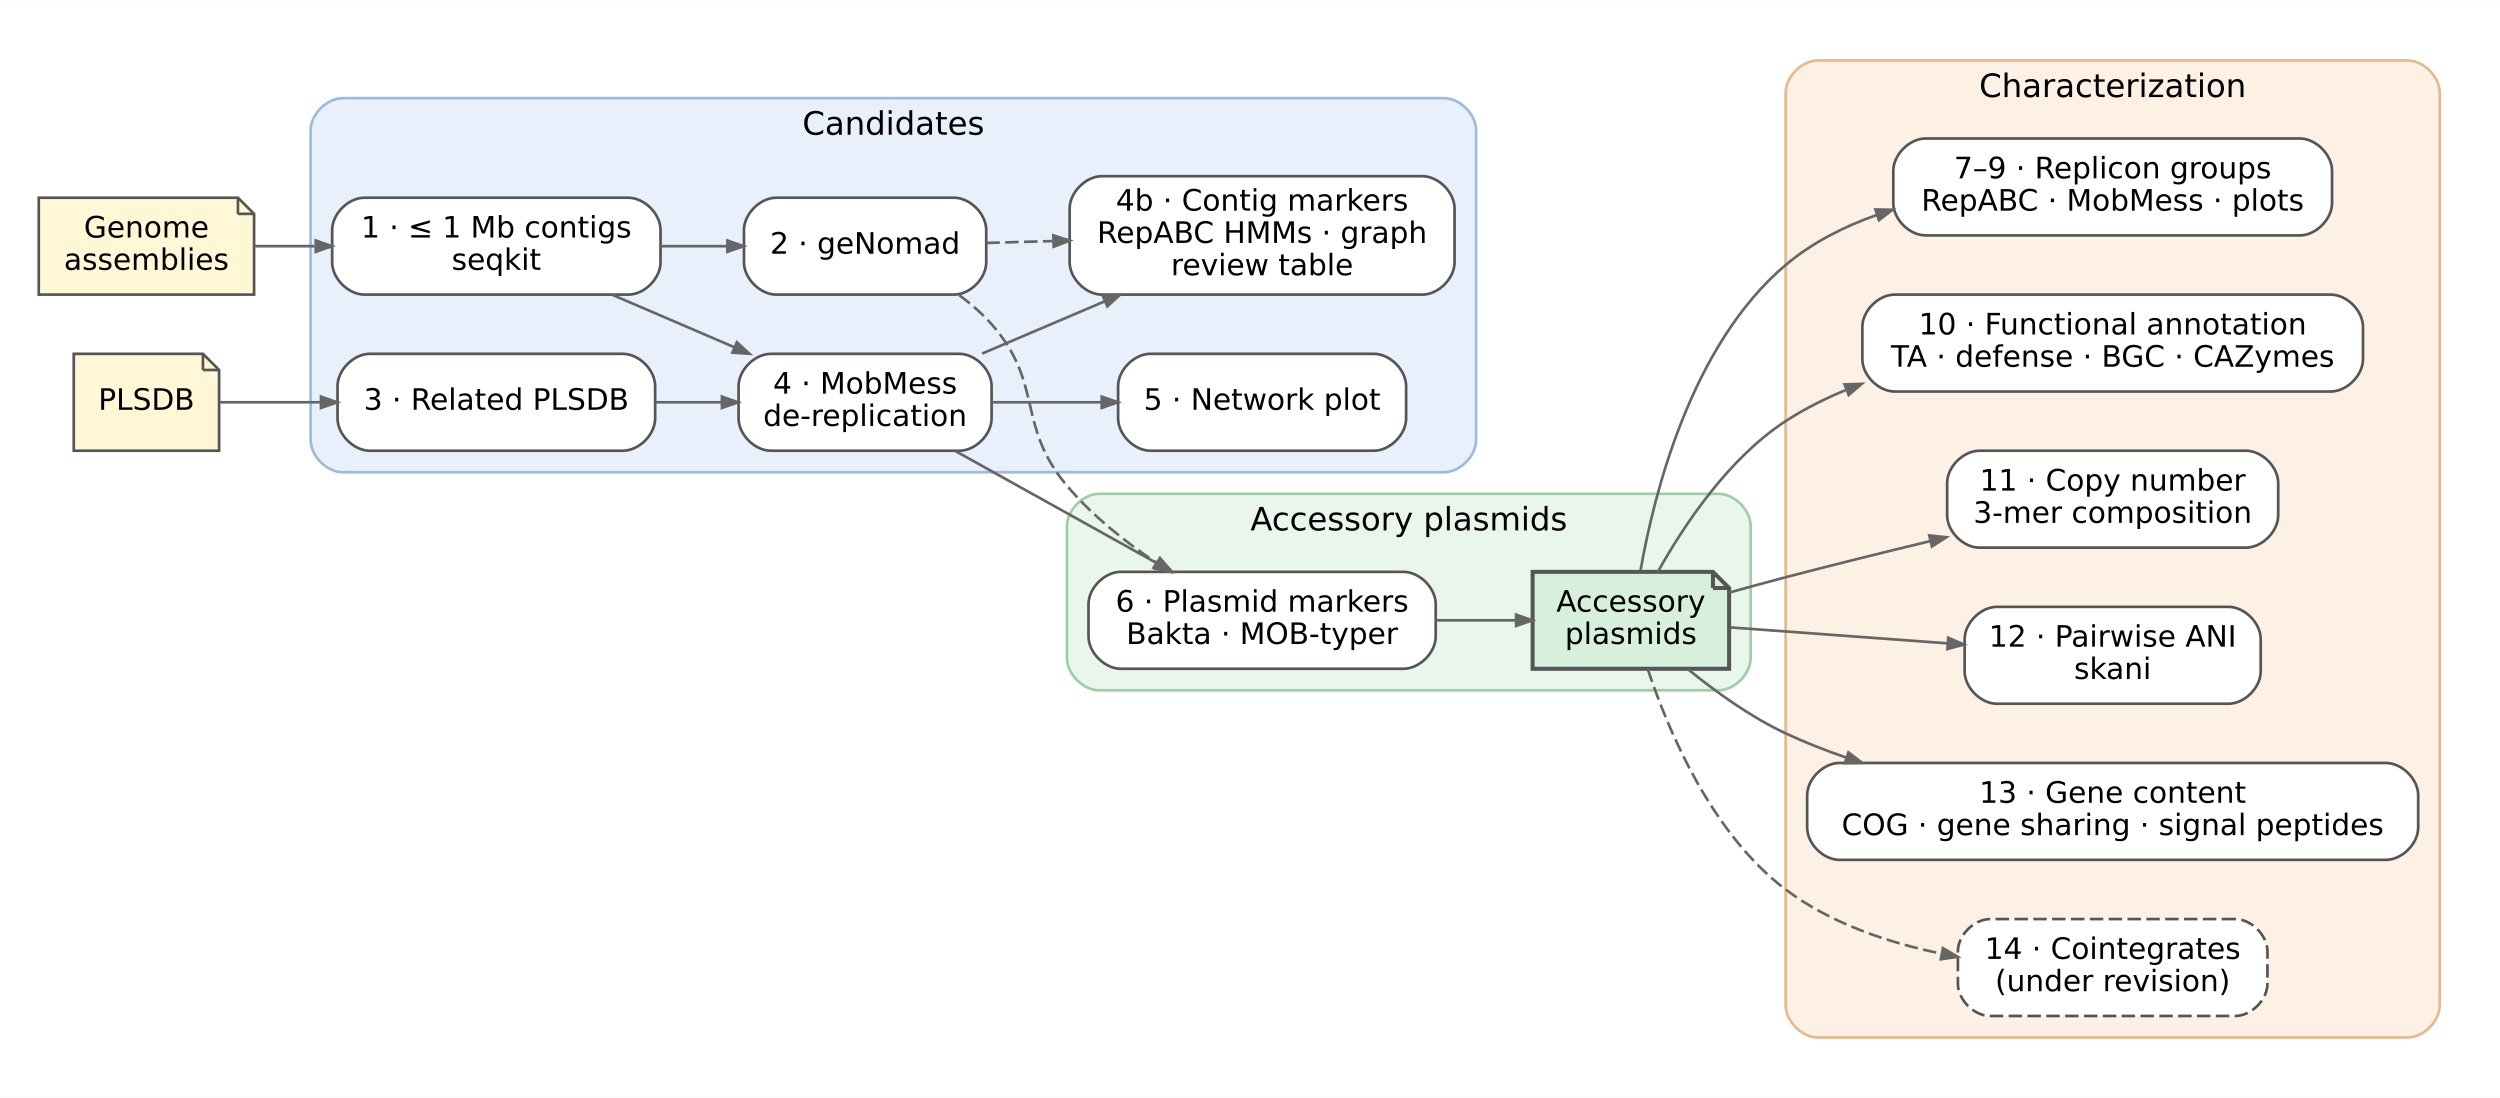
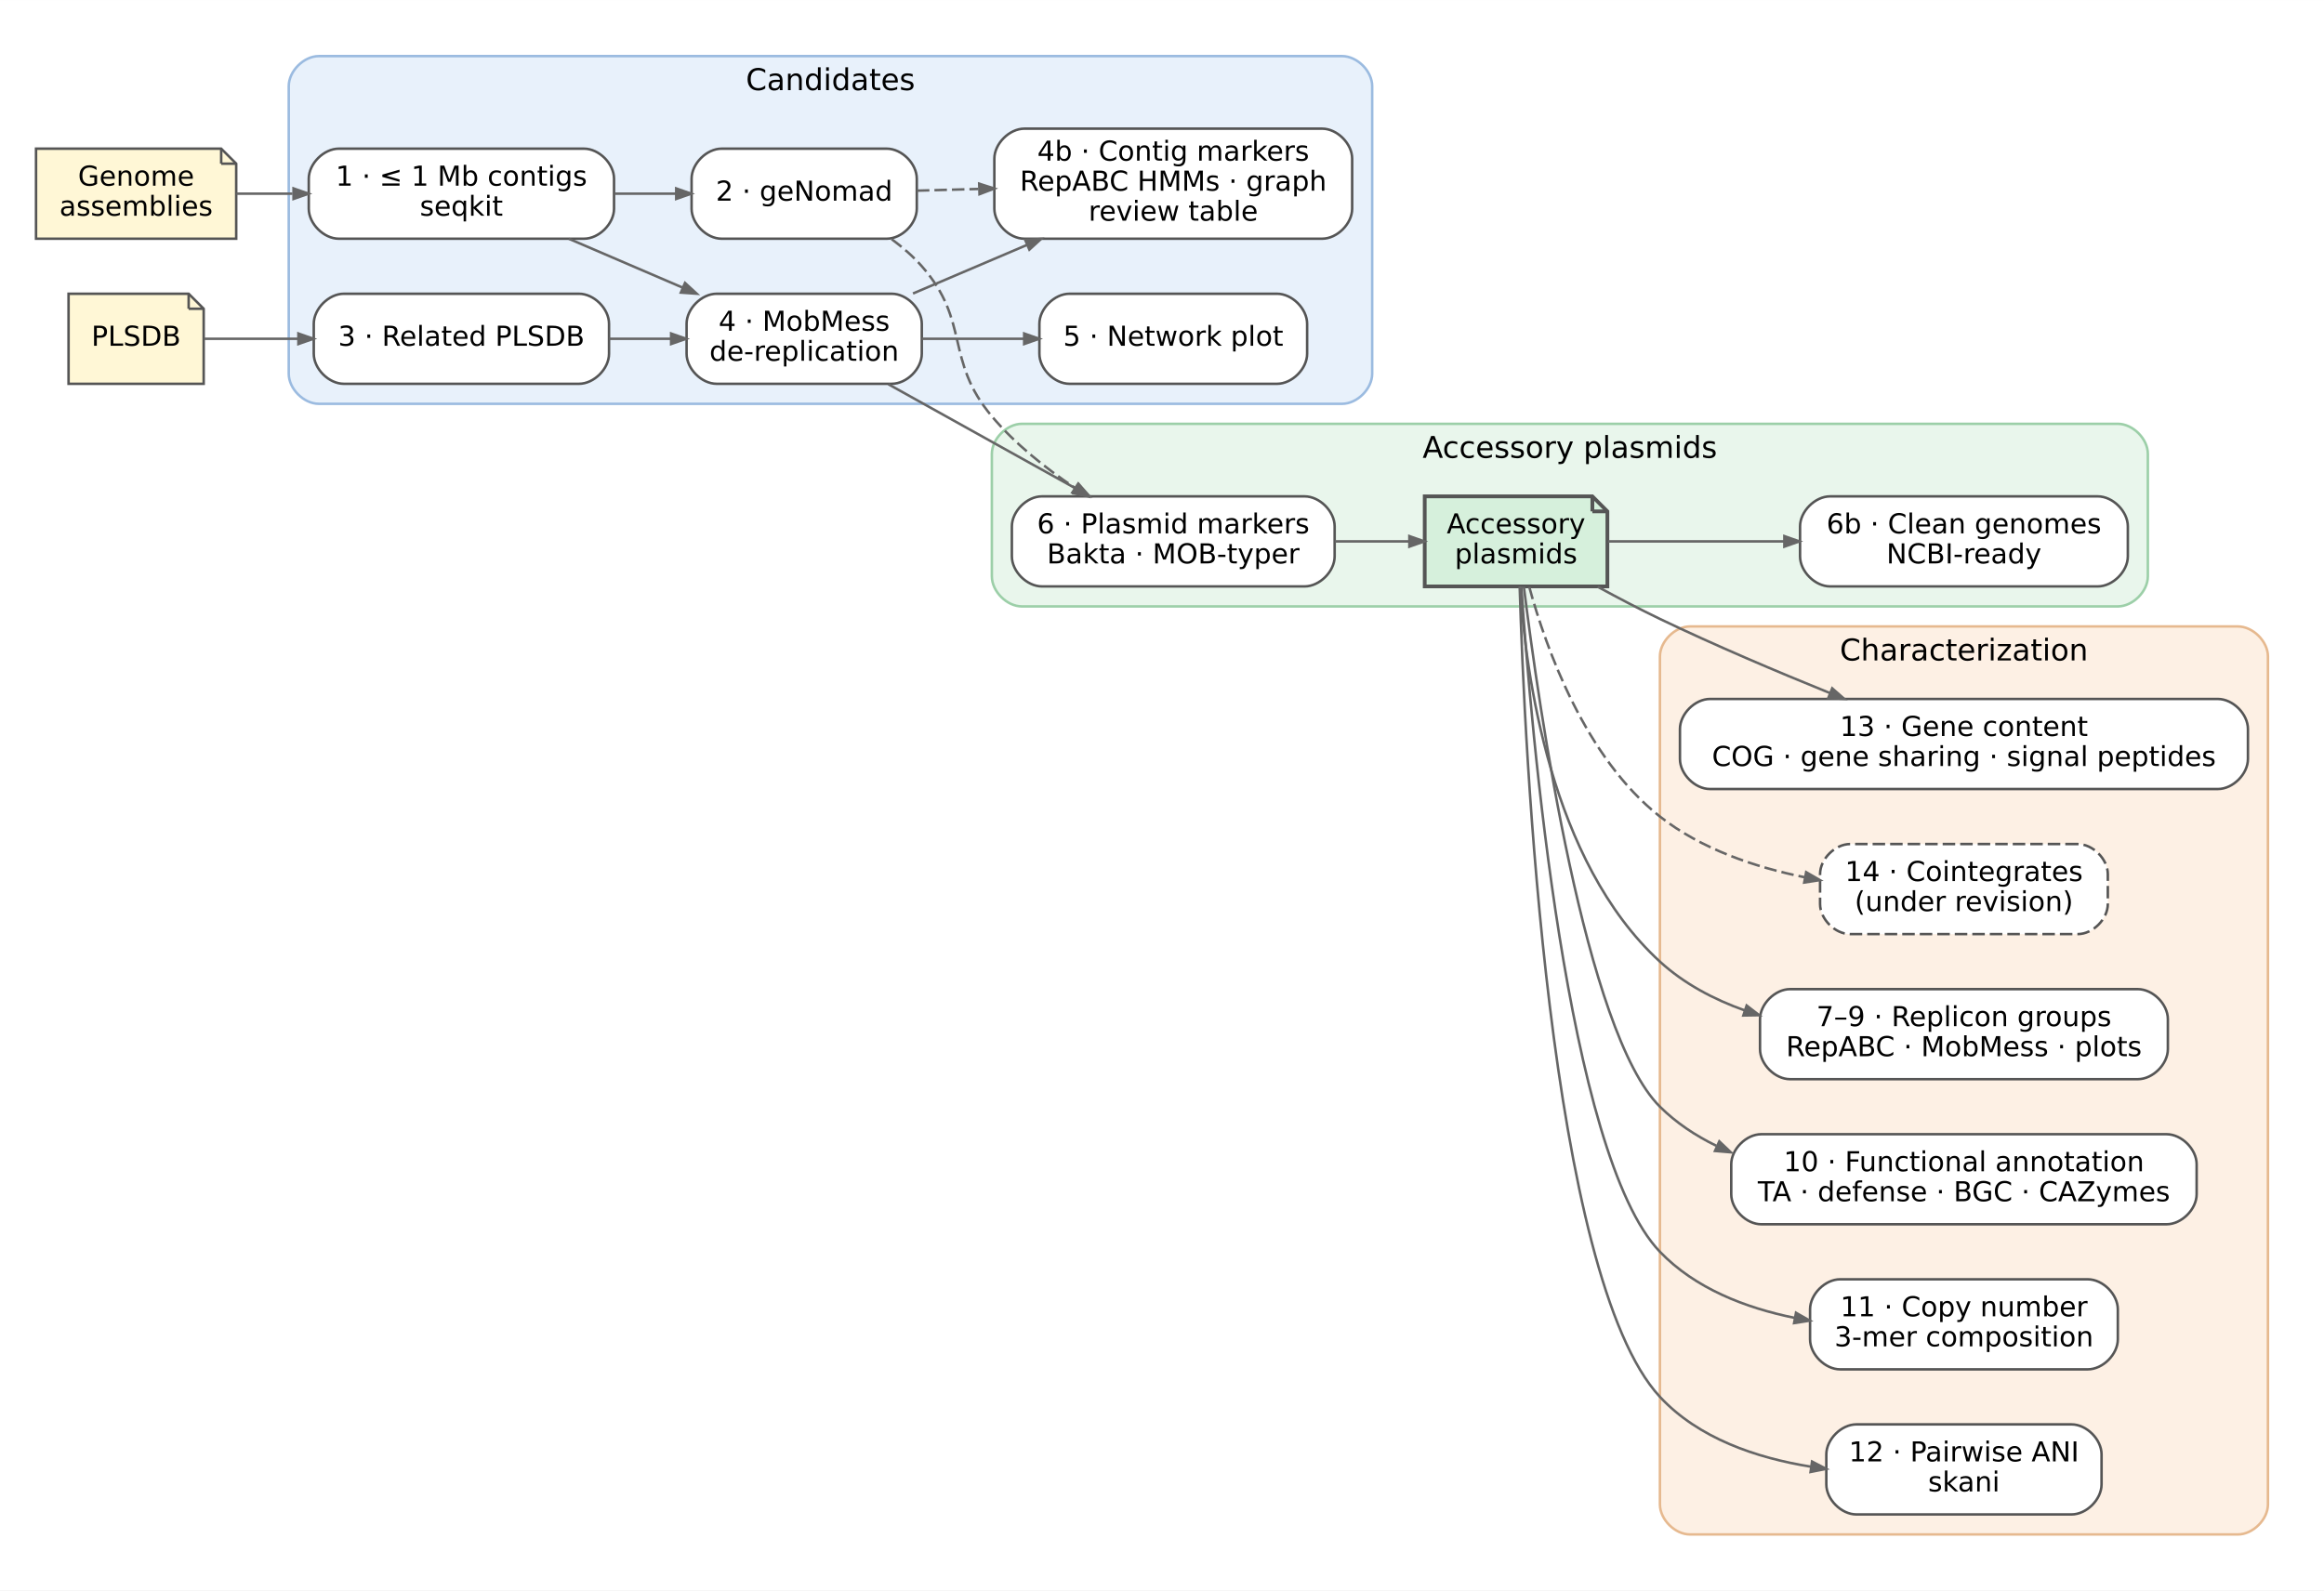
- <svg xmlns="http://www.w3.org/2000/svg" width="929pt" height="408pt" viewBox="0.00 0.00 928.80 407.80">
-   <g id="graph0" class="graph" transform="scale(1 1) rotate(0) translate(14.4 393.4)">
-     <polygon fill="white" stroke="transparent" points="-14.4,14.4 -14.4,-393.4 914.4,-393.4 914.4,14.4 -14.4,14.4" />
+ <svg xmlns="http://www.w3.org/2000/svg" width="929pt" height="636pt" viewBox="0.00 0.00 928.80 635.80">
+   <g id="graph0" class="graph" transform="scale(1 1) rotate(0) translate(14.4 621.4)">
+     <polygon fill="white" stroke="transparent" points="-14.4,14.4 -14.4,-621.4 914.4,-621.4 914.4,14.4 -14.4,14.4" />
    <g id="clust1" class="cluster">
-       <path fill="#e8f1fb" stroke="#9bbbe0" d="M113,-218C113,-218 522,-218 522,-218 528,-218 534,-224 534,-230 534,-230 534,-345 534,-345 534,-351 528,-357 522,-357 522,-357 113,-357 113,-357 107,-357 101,-351 101,-345 101,-345 101,-230 101,-230 101,-224 107,-218 113,-218" />
-       <text text-anchor="middle" x="317.5" y="-343.4" font-family="DejaVu Sans" font-size="12.00">Candidates</text>
+       <path fill="#e8f1fb" stroke="#9bbbe0" d="M113,-460C113,-460 522,-460 522,-460 528,-460 534,-466 534,-472 534,-472 534,-587 534,-587 534,-593 528,-599 522,-599 522,-599 113,-599 113,-599 107,-599 101,-593 101,-587 101,-587 101,-472 101,-472 101,-466 107,-460 113,-460" />
+       <text text-anchor="middle" x="317.5" y="-585.4" font-family="DejaVu Sans" font-size="12.00">Candidates</text>
    </g>
    <g id="clust2" class="cluster">
-       <path fill="#e9f6ec" stroke="#9ccfa8" d="M394,-137C394,-137 624,-137 624,-137 630,-137 636,-143 636,-149 636,-149 636,-198 636,-198 636,-204 630,-210 624,-210 624,-210 394,-210 394,-210 388,-210 382,-204 382,-198 382,-198 382,-149 382,-149 382,-143 388,-137 394,-137" />
-       <text text-anchor="middle" x="509" y="-196.4" font-family="DejaVu Sans" font-size="12.00">Accessory plasmids</text>
+       <path fill="#e9f6ec" stroke="#9ccfa8" d="M394,-379C394,-379 832,-379 832,-379 838,-379 844,-385 844,-391 844,-391 844,-440 844,-440 844,-446 838,-452 832,-452 832,-452 394,-452 394,-452 388,-452 382,-446 382,-440 382,-440 382,-391 382,-391 382,-385 388,-379 394,-379" />
+       <text text-anchor="middle" x="613" y="-438.4" font-family="DejaVu Sans" font-size="12.00">Accessory plasmids</text>
    </g>
    <g id="clust3" class="cluster">
      <path fill="#fdf0e4" stroke="#e6b98f" d="M661,-8C661,-8 880,-8 880,-8 886,-8 892,-14 892,-20 892,-20 892,-359 892,-359 892,-365 886,-371 880,-371 880,-371 661,-371 661,-371 655,-371 649,-365 649,-359 649,-359 649,-20 649,-20 649,-14 655,-8 661,-8" />
      <text text-anchor="middle" x="770.5" y="-357.4" font-family="DejaVu Sans" font-size="12.00">Characterization</text>
    </g>
    <g id="node1" class="node">
-       <polygon fill="#fff7d6" stroke="#555555" points="74,-320 0,-320 0,-284 80,-284 80,-314 74,-320" />
-       <polyline fill="none" stroke="#555555" points="74,-320 74,-314 " />
-       <polyline fill="none" stroke="#555555" points="80,-314 74,-314 " />
-       <text text-anchor="middle" x="40" y="-305.2" font-family="DejaVu Sans" font-size="11.00">Genome</text>
-       <text text-anchor="middle" x="40" y="-293.2" font-family="DejaVu Sans" font-size="11.00">assemblies</text>
+       <polygon fill="#fff7d6" stroke="#555555" points="74,-562 0,-562 0,-526 80,-526 80,-556 74,-562" />
+       <polyline fill="none" stroke="#555555" points="74,-562 74,-556 " />
+       <polyline fill="none" stroke="#555555" points="80,-556 74,-556 " />
+       <text text-anchor="middle" x="40" y="-547.2" font-family="DejaVu Sans" font-size="11.00">Genome</text>
+       <text text-anchor="middle" x="40" y="-535.2" font-family="DejaVu Sans" font-size="11.00">assemblies</text>
    </g>
    <g id="node3" class="node">
-       <path fill="white" stroke="#555555" d="M219,-320C219,-320 121,-320 121,-320 115,-320 109,-314 109,-308 109,-308 109,-296 109,-296 109,-290 115,-284 121,-284 121,-284 219,-284 219,-284 225,-284 231,-290 231,-296 231,-296 231,-308 231,-308 231,-314 225,-320 219,-320" />
-       <text text-anchor="middle" x="170" y="-305.2" font-family="DejaVu Sans" font-size="11.00">1 · ≤ 1 Mb contigs</text>
-       <text text-anchor="middle" x="170" y="-293.2" font-family="DejaVu Sans" font-size="11.00">seqkit</text>
+       <path fill="white" stroke="#555555" d="M219,-562C219,-562 121,-562 121,-562 115,-562 109,-556 109,-550 109,-550 109,-538 109,-538 109,-532 115,-526 121,-526 121,-526 219,-526 219,-526 225,-526 231,-532 231,-538 231,-538 231,-550 231,-550 231,-556 225,-562 219,-562" />
+       <text text-anchor="middle" x="170" y="-547.2" font-family="DejaVu Sans" font-size="11.00">1 · ≤ 1 Mb contigs</text>
+       <text text-anchor="middle" x="170" y="-535.2" font-family="DejaVu Sans" font-size="11.00">seqkit</text>
    </g>
    <g id="edge1" class="edge">
-       <path fill="none" stroke="#666666" d="M80.1,-302C87.22,-302 94.83,-302 102.49,-302" />
-       <polygon fill="#666666" stroke="#666666" points="102.92,-304.1 108.92,-302 102.92,-299.9 102.92,-304.1" />
+       <path fill="none" stroke="#666666" d="M80.1,-544C87.22,-544 94.83,-544 102.49,-544" />
+       <polygon fill="#666666" stroke="#666666" points="102.92,-546.1 108.92,-544 102.92,-541.9 102.92,-546.1" />
    </g>
    <g id="node2" class="node">
-       <polygon fill="#fff7d6" stroke="#555555" points="61,-262 13,-262 13,-226 67,-226 67,-256 61,-262" />
-       <polyline fill="none" stroke="#555555" points="61,-262 61,-256 " />
-       <polyline fill="none" stroke="#555555" points="67,-256 61,-256 " />
-       <text text-anchor="middle" x="40" y="-241.2" font-family="DejaVu Sans" font-size="11.00">PLSDB</text>
+       <polygon fill="#fff7d6" stroke="#555555" points="61,-504 13,-504 13,-468 67,-468 67,-498 61,-504" />
+       <polyline fill="none" stroke="#555555" points="61,-504 61,-498 " />
+       <polyline fill="none" stroke="#555555" points="67,-498 61,-498 " />
+       <text text-anchor="middle" x="40" y="-483.2" font-family="DejaVu Sans" font-size="11.00">PLSDB</text>
    </g>
    <g id="node5" class="node">
-       <path fill="white" stroke="#555555" d="M217,-262C217,-262 123,-262 123,-262 117,-262 111,-256 111,-250 111,-250 111,-238 111,-238 111,-232 117,-226 123,-226 123,-226 217,-226 217,-226 223,-226 229,-232 229,-238 229,-238 229,-250 229,-250 229,-256 223,-262 217,-262" />
-       <text text-anchor="middle" x="170" y="-241.2" font-family="DejaVu Sans" font-size="11.00">3 · Related PLSDB</text>
+       <path fill="white" stroke="#555555" d="M217,-504C217,-504 123,-504 123,-504 117,-504 111,-498 111,-492 111,-492 111,-480 111,-480 111,-474 117,-468 123,-468 123,-468 217,-468 217,-468 223,-468 229,-474 229,-480 229,-480 229,-492 229,-492 229,-498 223,-504 217,-504" />
+       <text text-anchor="middle" x="170" y="-483.2" font-family="DejaVu Sans" font-size="11.00">3 · Related PLSDB</text>
    </g>
    <g id="edge2" class="edge">
-       <path fill="none" stroke="#666666" d="M67.21,-244C78.18,-244 91.47,-244 104.76,-244" />
-       <polygon fill="#666666" stroke="#666666" points="104.86,-246.1 110.86,-244 104.86,-241.9 104.86,-246.1" />
+       <path fill="none" stroke="#666666" d="M67.21,-486C78.18,-486 91.47,-486 104.76,-486" />
+       <polygon fill="#666666" stroke="#666666" points="104.86,-488.1 110.86,-486 104.86,-483.9 104.86,-488.1" />
    </g>
    <g id="node4" class="node">
-       <path fill="white" stroke="#555555" d="M340,-320C340,-320 274,-320 274,-320 268,-320 262,-314 262,-308 262,-308 262,-296 262,-296 262,-290 268,-284 274,-284 274,-284 340,-284 340,-284 346,-284 352,-290 352,-296 352,-296 352,-308 352,-308 352,-314 346,-320 340,-320" />
-       <text text-anchor="middle" x="307" y="-299.2" font-family="DejaVu Sans" font-size="11.00">2 · geNomad</text>
+       <path fill="white" stroke="#555555" d="M340,-562C340,-562 274,-562 274,-562 268,-562 262,-556 262,-550 262,-550 262,-538 262,-538 262,-532 268,-526 274,-526 274,-526 340,-526 340,-526 346,-526 352,-532 352,-538 352,-538 352,-550 352,-550 352,-556 346,-562 340,-562" />
+       <text text-anchor="middle" x="307" y="-541.2" font-family="DejaVu Sans" font-size="11.00">2 · geNomad</text>
    </g>
    <g id="edge3" class="edge">
-       <path fill="none" stroke="#666666" d="M231.39,-302C239.56,-302 247.87,-302 255.83,-302" />
-       <polygon fill="#666666" stroke="#666666" points="255.85,-304.1 261.85,-302 255.85,-299.9 255.85,-304.1" />
+       <path fill="none" stroke="#666666" d="M231.39,-544C239.56,-544 247.87,-544 255.83,-544" />
+       <polygon fill="#666666" stroke="#666666" points="255.85,-546.1 261.85,-544 255.85,-541.9 255.85,-546.1" />
    </g>
    <g id="node6" class="node">
-       <path fill="white" stroke="#555555" d="M342,-262C342,-262 272,-262 272,-262 266,-262 260,-256 260,-250 260,-250 260,-238 260,-238 260,-232 266,-226 272,-226 272,-226 342,-226 342,-226 348,-226 354,-232 354,-238 354,-238 354,-250 354,-250 354,-256 348,-262 342,-262" />
-       <text text-anchor="middle" x="307" y="-247.2" font-family="DejaVu Sans" font-size="11.00">4 · MobMess</text>
-       <text text-anchor="middle" x="307" y="-235.2" font-family="DejaVu Sans" font-size="11.00">de-replication</text>
+       <path fill="white" stroke="#555555" d="M342,-504C342,-504 272,-504 272,-504 266,-504 260,-498 260,-492 260,-492 260,-480 260,-480 260,-474 266,-468 272,-468 272,-468 342,-468 342,-468 348,-468 354,-474 354,-480 354,-480 354,-492 354,-492 354,-498 348,-504 342,-504" />
+       <text text-anchor="middle" x="307" y="-489.2" font-family="DejaVu Sans" font-size="11.00">4 · MobMess</text>
+       <text text-anchor="middle" x="307" y="-477.2" font-family="DejaVu Sans" font-size="11.00">de-replication</text>
    </g>
    <g id="edge4" class="edge">
-       <path fill="none" stroke="#666666" d="M212.97,-283.97C227.32,-277.8 243.48,-270.86 258.25,-264.52" />
-       <polygon fill="#666666" stroke="#666666" points="259.37,-266.32 264.05,-262.02 257.71,-262.46 259.37,-266.32" />
+       <path fill="none" stroke="#666666" d="M212.97,-525.97C227.32,-519.8 243.48,-512.86 258.25,-506.52" />
+       <polygon fill="#666666" stroke="#666666" points="259.37,-508.32 264.05,-504.02 257.71,-504.46 259.37,-508.32" />
    </g>
    <g id="node7" class="node">
-       <path fill="white" stroke="#555555" d="M514,-328C514,-328 395,-328 395,-328 389,-328 383,-322 383,-316 383,-316 383,-296 383,-296 383,-290 389,-284 395,-284 395,-284 514,-284 514,-284 520,-284 526,-290 526,-296 526,-296 526,-316 526,-316 526,-322 520,-328 514,-328" />
-       <text text-anchor="middle" x="454.5" y="-315.2" font-family="DejaVu Sans" font-size="11.00">4b · Contig markers</text>
-       <text text-anchor="middle" x="454.5" y="-303.2" font-family="DejaVu Sans" font-size="11.00">RepABC HMMs · graph</text>
-       <text text-anchor="middle" x="454.5" y="-291.2" font-family="DejaVu Sans" font-size="11.00">review table</text>
+       <path fill="white" stroke="#555555" d="M514,-570C514,-570 395,-570 395,-570 389,-570 383,-564 383,-558 383,-558 383,-538 383,-538 383,-532 389,-526 395,-526 395,-526 514,-526 514,-526 520,-526 526,-532 526,-538 526,-538 526,-558 526,-558 526,-564 520,-570 514,-570" />
+       <text text-anchor="middle" x="454.5" y="-557.2" font-family="DejaVu Sans" font-size="11.00">4b · Contig markers</text>
+       <text text-anchor="middle" x="454.5" y="-545.2" font-family="DejaVu Sans" font-size="11.00">RepABC HMMs · graph</text>
+       <text text-anchor="middle" x="454.5" y="-533.2" font-family="DejaVu Sans" font-size="11.00">review table</text>
    </g>
    <g id="edge8" class="edge">
-       <path fill="none" stroke="#666666" stroke-dasharray="5,2" d="M352.05,-303.21C359.85,-303.43 368.17,-303.65 376.57,-303.89" />
-       <polygon fill="#666666" stroke="#666666" points="376.94,-306 383,-304.06 377.06,-301.8 376.94,-306" />
+       <path fill="none" stroke="#666666" stroke-dasharray="5,2" d="M352.05,-545.21C359.85,-545.43 368.17,-545.65 376.57,-545.89" />
+       <polygon fill="#666666" stroke="#666666" points="376.94,-548 383,-546.06 377.06,-543.8 376.94,-548" />
    </g>
    <g id="node9" class="node">
-       <path fill="white" stroke="#555555" d="M507,-181C507,-181 402,-181 402,-181 396,-181 390,-175 390,-169 390,-169 390,-157 390,-157 390,-151 396,-145 402,-145 402,-145 507,-145 507,-145 513,-145 519,-151 519,-157 519,-157 519,-169 519,-169 519,-175 513,-181 507,-181" />
-       <text text-anchor="middle" x="454.5" y="-166.2" font-family="DejaVu Sans" font-size="11.00">6 · Plasmid markers</text>
-       <text text-anchor="middle" x="454.5" y="-154.2" font-family="DejaVu Sans" font-size="11.00">Bakta · MOB-typer</text>
+       <path fill="white" stroke="#555555" d="M507,-423C507,-423 402,-423 402,-423 396,-423 390,-417 390,-411 390,-411 390,-399 390,-399 390,-393 396,-387 402,-387 402,-387 507,-387 507,-387 513,-387 519,-393 519,-399 519,-399 519,-411 519,-411 519,-417 513,-423 507,-423" />
+       <text text-anchor="middle" x="454.5" y="-408.2" font-family="DejaVu Sans" font-size="11.00">6 · Plasmid markers</text>
+       <text text-anchor="middle" x="454.5" y="-396.2" font-family="DejaVu Sans" font-size="11.00">Bakta · MOB-typer</text>
    </g>
    <g id="edge10" class="edge">
-       <path fill="none" stroke="#666666" stroke-dasharray="5,2" d="M341.96,-283.82C346.34,-280.58 350.5,-276.97 354,-273 373.46,-250.92 363.07,-235.53 382,-213 391.21,-202.04 403.36,-192.35 415.04,-184.5" />
-       <polygon fill="#666666" stroke="#666666" points="416.48,-186.06 420.35,-181.02 414.18,-182.55 416.48,-186.06" />
+       <path fill="none" stroke="#666666" stroke-dasharray="5,2" d="M341.96,-525.82C346.34,-522.58 350.5,-518.97 354,-515 373.46,-492.92 363.07,-477.53 382,-455 391.21,-444.04 403.36,-434.35 415.04,-426.5" />
+       <polygon fill="#666666" stroke="#666666" points="416.48,-428.06 420.35,-423.02 414.18,-424.55 416.48,-428.06" />
    </g>
    <g id="edge5" class="edge">
-       <path fill="none" stroke="#666666" d="M229.04,-244C237.24,-244 245.63,-244 253.71,-244" />
-       <polygon fill="#666666" stroke="#666666" points="253.82,-246.1 259.82,-244 253.82,-241.9 253.82,-246.1" />
+       <path fill="none" stroke="#666666" d="M229.04,-486C237.24,-486 245.63,-486 253.71,-486" />
+       <polygon fill="#666666" stroke="#666666" points="253.82,-488.1 259.82,-486 253.82,-483.9 253.82,-488.1" />
    </g>
    <g id="edge7" class="edge">
-       <path fill="none" stroke="#666666" d="M350.48,-262.1C364.74,-268.18 380.9,-275.07 396.12,-281.55" />
-       <polygon fill="#666666" stroke="#666666" points="395.34,-283.5 401.68,-283.92 396.99,-279.64 395.34,-283.5" />
+       <path fill="none" stroke="#666666" d="M350.48,-504.1C364.74,-510.18 380.9,-517.07 396.12,-523.55" />
+       <polygon fill="#666666" stroke="#666666" points="395.34,-525.5 401.68,-525.92 396.99,-521.64 395.34,-525.5" />
    </g>
    <g id="node8" class="node">
-       <path fill="white" stroke="#555555" d="M496,-262C496,-262 413,-262 413,-262 407,-262 401,-256 401,-250 401,-250 401,-238 401,-238 401,-232 407,-226 413,-226 413,-226 496,-226 496,-226 502,-226 508,-232 508,-238 508,-238 508,-250 508,-250 508,-256 502,-262 496,-262" />
-       <text text-anchor="middle" x="454.5" y="-241.2" font-family="DejaVu Sans" font-size="11.00">5 · Network plot</text>
+       <path fill="white" stroke="#555555" d="M496,-504C496,-504 413,-504 413,-504 407,-504 401,-498 401,-492 401,-492 401,-480 401,-480 401,-474 407,-468 413,-468 413,-468 496,-468 496,-468 502,-468 508,-474 508,-480 508,-480 508,-492 508,-492 508,-498 502,-504 496,-504" />
+       <text text-anchor="middle" x="454.5" y="-483.2" font-family="DejaVu Sans" font-size="11.00">5 · Network plot</text>
    </g>
    <g id="edge6" class="edge">
-       <path fill="none" stroke="#666666" d="M354.04,-244C366.96,-244 381.19,-244 394.75,-244" />
-       <polygon fill="#666666" stroke="#666666" points="394.92,-246.1 400.92,-244 394.92,-241.9 394.92,-246.1" />
+       <path fill="none" stroke="#666666" d="M354.04,-486C366.96,-486 381.19,-486 394.75,-486" />
+       <polygon fill="#666666" stroke="#666666" points="394.92,-488.1 400.92,-486 394.92,-483.9 394.92,-488.1" />
    </g>
    <g id="edge9" class="edge">
-       <path fill="none" stroke="#666666" d="M340.65,-225.82C362.84,-213.47 392.26,-197.09 415.49,-184.16" />
-       <polygon fill="#666666" stroke="#666666" points="416.74,-185.87 420.96,-181.12 414.69,-182.2 416.74,-185.87" />
+       <path fill="none" stroke="#666666" d="M340.65,-467.82C362.84,-455.47 392.26,-439.09 415.49,-426.16" />
+       <polygon fill="#666666" stroke="#666666" points="416.74,-427.87 420.96,-423.12 414.69,-424.2 416.74,-427.87" />
    </g>
    <g id="node10" class="node">
-       <polygon fill="#d6f0dc" stroke="#555555" stroke-width="1.5" points="622,-181 555,-181 555,-145 628,-145 628,-175 622,-181" />
-       <polyline fill="none" stroke="#555555" stroke-width="1.5" points="622,-181 622,-175 " />
-       <polyline fill="none" stroke="#555555" stroke-width="1.5" points="628,-175 622,-175 " />
-       <text text-anchor="middle" x="591.5" y="-166.2" font-family="DejaVu Sans" font-size="11.00">Accessory</text>
-       <text text-anchor="middle" x="591.5" y="-154.2" font-family="DejaVu Sans" font-size="11.00">plasmids</text>
+       <polygon fill="#d6f0dc" stroke="#555555" stroke-width="1.5" points="622,-423 555,-423 555,-387 628,-387 628,-417 622,-423" />
+       <polyline fill="none" stroke="#555555" stroke-width="1.5" points="622,-423 622,-417 " />
+       <polyline fill="none" stroke="#555555" stroke-width="1.5" points="628,-417 622,-417 " />
+       <text text-anchor="middle" x="591.5" y="-408.2" font-family="DejaVu Sans" font-size="11.00">Accessory</text>
+       <text text-anchor="middle" x="591.5" y="-396.2" font-family="DejaVu Sans" font-size="11.00">plasmids</text>
    </g>
    <g id="edge11" class="edge">
-       <path fill="none" stroke="#666666" d="M519.05,-163C529.14,-163 539.36,-163 548.79,-163" />
-       <polygon fill="#666666" stroke="#666666" points="548.86,-165.1 554.86,-163 548.86,-160.9 548.86,-165.1" />
+       <path fill="none" stroke="#666666" d="M519.05,-405C529.14,-405 539.36,-405 548.79,-405" />
+       <polygon fill="#666666" stroke="#666666" points="548.86,-407.1 554.86,-405 548.86,-402.9 548.86,-407.1" />
    </g>
    <g id="node11" class="node">
-       <path fill="white" stroke="#555555" d="M840,-342C840,-342 701,-342 701,-342 695,-342 689,-336 689,-330 689,-330 689,-318 689,-318 689,-312 695,-306 701,-306 701,-306 840,-306 840,-306 846,-306 852,-312 852,-318 852,-318 852,-330 852,-330 852,-336 846,-342 840,-342" />
-       <text text-anchor="middle" x="770.5" y="-327.2" font-family="DejaVu Sans" font-size="11.00">7–9 · Replicon groups</text>
-       <text text-anchor="middle" x="770.5" y="-315.2" font-family="DejaVu Sans" font-size="11.00">RepABC · MobMess · plots</text>
+       <path fill="white" stroke="#555555" d="M824,-423C824,-423 717,-423 717,-423 711,-423 705,-417 705,-411 705,-411 705,-399 705,-399 705,-393 711,-387 717,-387 717,-387 824,-387 824,-387 830,-387 836,-393 836,-399 836,-399 836,-411 836,-411 836,-417 830,-423 824,-423" />
+       <text text-anchor="middle" x="770.5" y="-408.2" font-family="DejaVu Sans" font-size="11.00">6b · Clean genomes</text>
+       <text text-anchor="middle" x="770.5" y="-396.2" font-family="DejaVu Sans" font-size="11.00">NCBI-ready</text>
    </g>
    <g id="edge12" class="edge">
-       <path fill="none" stroke="#666666" d="M595.08,-181.43C600.1,-210.16 613.96,-265.41 649,-295 658.84,-303.31 670.66,-309.31 683,-313.64" />
-       <polygon fill="#666666" stroke="#666666" points="682.35,-315.64 688.7,-315.52 683.66,-311.65 682.35,-315.64" />
+       <path fill="none" stroke="#666666" d="M628.32,-405C648.53,-405 674.5,-405 698.64,-405" />
+       <polygon fill="#666666" stroke="#666666" points="698.73,-407.1 704.73,-405 698.73,-402.9 698.73,-407.1" />
    </g>
    <g id="node12" class="node">
-       <path fill="white" stroke="#555555" d="M851.5,-284C851.5,-284 689.5,-284 689.5,-284 683.5,-284 677.5,-278 677.5,-272 677.5,-272 677.5,-260 677.5,-260 677.5,-254 683.5,-248 689.5,-248 689.5,-248 851.5,-248 851.5,-248 857.5,-248 863.5,-254 863.5,-260 863.5,-260 863.5,-272 863.5,-272 863.5,-278 857.5,-284 851.5,-284" />
-       <text text-anchor="middle" x="770.5" y="-269.2" font-family="DejaVu Sans" font-size="11.00">10 · Functional annotation</text>
-       <text text-anchor="middle" x="770.5" y="-257.2" font-family="DejaVu Sans" font-size="11.00">TA · defense · BGC · CAZymes</text>
+       <path fill="white" stroke="#555555" d="M840,-226C840,-226 701,-226 701,-226 695,-226 689,-220 689,-214 689,-214 689,-202 689,-202 689,-196 695,-190 701,-190 701,-190 840,-190 840,-190 846,-190 852,-196 852,-202 852,-202 852,-214 852,-214 852,-220 846,-226 840,-226" />
+       <text text-anchor="middle" x="770.5" y="-211.2" font-family="DejaVu Sans" font-size="11.00">7–9 · Replicon groups</text>
+       <text text-anchor="middle" x="770.5" y="-199.2" font-family="DejaVu Sans" font-size="11.00">RepABC · MobMess · plots</text>
    </g>
    <g id="edge13" class="edge">
-       <path fill="none" stroke="#666666" d="M601.59,-181.1C611.1,-198.14 627.6,-223.06 649,-237 655.9,-241.49 663.42,-245.29 671.23,-248.5" />
-       <polygon fill="#666666" stroke="#666666" points="670.91,-250.63 677.26,-250.84 672.43,-246.71 670.91,-250.63" />
+       <path fill="none" stroke="#666666" d="M593.12,-386.77C595.33,-352.22 605.19,-277.1 649,-237 658.63,-228.18 670.48,-221.91 682.93,-217.48" />
+       <polygon fill="#666666" stroke="#666666" points="683.66,-219.45 688.7,-215.57 682.34,-215.47 683.66,-219.45" />
    </g>
    <g id="node13" class="node">
-       <path fill="white" stroke="#555555" d="M820,-226C820,-226 721,-226 721,-226 715,-226 709,-220 709,-214 709,-214 709,-202 709,-202 709,-196 715,-190 721,-190 721,-190 820,-190 820,-190 826,-190 832,-196 832,-202 832,-202 832,-214 832,-214 832,-220 826,-226 820,-226" />
-       <text text-anchor="middle" x="770.5" y="-211.2" font-family="DejaVu Sans" font-size="11.00">11 · Copy number</text>
-       <text text-anchor="middle" x="770.5" y="-199.2" font-family="DejaVu Sans" font-size="11.00">3-mer composition</text>
+       <path fill="white" stroke="#555555" d="M851.5,-168C851.5,-168 689.5,-168 689.5,-168 683.5,-168 677.5,-162 677.5,-156 677.5,-156 677.5,-144 677.5,-144 677.5,-138 683.5,-132 689.5,-132 689.5,-132 851.5,-132 851.5,-132 857.5,-132 863.5,-138 863.5,-144 863.5,-144 863.5,-156 863.5,-156 863.5,-162 857.5,-168 851.5,-168" />
+       <text text-anchor="middle" x="770.5" y="-153.2" font-family="DejaVu Sans" font-size="11.00">10 · Functional annotation</text>
+       <text text-anchor="middle" x="770.5" y="-141.2" font-family="DejaVu Sans" font-size="11.00">TA · defense · BGC · CAZymes</text>
    </g>
    <g id="edge14" class="edge">
-       <path fill="none" stroke="#666666" d="M628.01,-173.29C634.95,-175.23 642.19,-177.22 649,-179 666.39,-183.55 685.27,-188.22 702.81,-192.45" />
-       <polygon fill="#666666" stroke="#666666" points="702.37,-194.51 708.7,-193.87 703.36,-190.42 702.37,-194.51" />
+       <path fill="none" stroke="#666666" d="M594.61,-386.92C600.59,-338.67 619.2,-208.54 649,-179 655.52,-172.54 663.21,-167.43 671.5,-163.39" />
+       <polygon fill="#666666" stroke="#666666" points="672.73,-165.14 677.33,-160.77 671,-161.31 672.73,-165.14" />
    </g>
    <g id="node14" class="node">
-       <path fill="white" stroke="#555555" d="M813.5,-168C813.5,-168 727.5,-168 727.5,-168 721.5,-168 715.5,-162 715.5,-156 715.5,-156 715.5,-144 715.5,-144 715.5,-138 721.5,-132 727.5,-132 727.5,-132 813.5,-132 813.5,-132 819.5,-132 825.5,-138 825.5,-144 825.5,-144 825.5,-156 825.5,-156 825.5,-162 819.5,-168 813.5,-168" />
-       <text text-anchor="middle" x="770.5" y="-153.2" font-family="DejaVu Sans" font-size="11.00">12 · Pairwise ANI</text>
-       <text text-anchor="middle" x="770.5" y="-141.2" font-family="DejaVu Sans" font-size="11.00">skani</text>
+       <path fill="white" stroke="#555555" d="M820,-110C820,-110 721,-110 721,-110 715,-110 709,-104 709,-98 709,-98 709,-86 709,-86 709,-80 715,-74 721,-74 721,-74 820,-74 820,-74 826,-74 832,-80 832,-86 832,-86 832,-98 832,-98 832,-104 826,-110 820,-110" />
+       <text text-anchor="middle" x="770.5" y="-95.2" font-family="DejaVu Sans" font-size="11.00">11 · Copy number</text>
+       <text text-anchor="middle" x="770.5" y="-83.2" font-family="DejaVu Sans" font-size="11.00">3-mer composition</text>
    </g>
    <g id="edge15" class="edge">
-       <path fill="none" stroke="#666666" d="M628.32,-160.37C651.52,-158.67 682.3,-156.4 709.21,-154.43" />
-       <polygon fill="#666666" stroke="#666666" points="709.41,-156.52 715.24,-153.99 709.1,-152.33 709.41,-156.52" />
+       <path fill="none" stroke="#666666" d="M593.61,-386.92C597.42,-330.57 611.9,-159.6 649,-121 663.05,-106.38 683.09,-98.59 702.8,-94.59" />
+       <polygon fill="#666666" stroke="#666666" points="703.38,-96.62 708.9,-93.47 702.62,-92.49 703.38,-96.62" />
    </g>
    <g id="node15" class="node">
-       <path fill="white" stroke="#555555" d="M872,-110C872,-110 669,-110 669,-110 663,-110 657,-104 657,-98 657,-98 657,-86 657,-86 657,-80 663,-74 669,-74 669,-74 872,-74 872,-74 878,-74 884,-80 884,-86 884,-86 884,-98 884,-98 884,-104 878,-110 872,-110" />
-       <text text-anchor="middle" x="770.5" y="-95.2" font-family="DejaVu Sans" font-size="11.00">13 · Gene content</text>
-       <text text-anchor="middle" x="770.5" y="-83.2" font-family="DejaVu Sans" font-size="11.00">COG · gene sharing · signal peptides</text>
+       <path fill="white" stroke="#555555" d="M813.5,-52C813.5,-52 727.5,-52 727.5,-52 721.5,-52 715.5,-46 715.5,-40 715.5,-40 715.5,-28 715.5,-28 715.5,-22 721.5,-16 727.5,-16 727.5,-16 813.5,-16 813.5,-16 819.5,-16 825.5,-22 825.5,-28 825.5,-28 825.5,-40 825.5,-40 825.5,-46 819.5,-52 813.5,-52" />
+       <text text-anchor="middle" x="770.5" y="-37.2" font-family="DejaVu Sans" font-size="11.00">12 · Pairwise ANI</text>
+       <text text-anchor="middle" x="770.5" y="-25.2" font-family="DejaVu Sans" font-size="11.00">skani</text>
    </g>
    <g id="edge16" class="edge">
-       <path fill="none" stroke="#666666" d="M612.67,-144.87C622.91,-136.51 635.94,-127.11 649,-121 656.14,-117.66 663.71,-114.68 671.44,-112.02" />
-       <polygon fill="#666666" stroke="#666666" points="672.34,-113.94 677.37,-110.06 671.02,-109.95 672.34,-113.94" />
+       <path fill="none" stroke="#666666" d="M592.94,-386.94C594.85,-323.3 604.53,-110.81 649,-63 664.4,-46.44 687.47,-38.59 709.32,-35.09" />
+       <polygon fill="#666666" stroke="#666666" points="709.8,-37.14 715.44,-34.21 709.2,-32.98 709.8,-37.14" />
    </g>
    <g id="node16" class="node">
-       <path fill="white" stroke="#555555" stroke-dasharray="5,2" d="M816,-52C816,-52 725,-52 725,-52 719,-52 713,-46 713,-40 713,-40 713,-28 713,-28 713,-22 719,-16 725,-16 725,-16 816,-16 816,-16 822,-16 828,-22 828,-28 828,-28 828,-40 828,-40 828,-46 822,-52 816,-52" />
-       <text text-anchor="middle" x="770.5" y="-37.2" font-family="DejaVu Sans" font-size="11.00">14 · Cointegrates</text>
-       <text text-anchor="middle" x="770.5" y="-25.2" font-family="DejaVu Sans" font-size="11.00">(under revision)</text>
+       <path fill="white" stroke="#555555" d="M872,-342C872,-342 669,-342 669,-342 663,-342 657,-336 657,-330 657,-330 657,-318 657,-318 657,-312 663,-306 669,-306 669,-306 872,-306 872,-306 878,-306 884,-312 884,-318 884,-318 884,-330 884,-330 884,-336 878,-342 872,-342" />
+       <text text-anchor="middle" x="770.5" y="-327.2" font-family="DejaVu Sans" font-size="11.00">13 · Gene content</text>
+       <text text-anchor="middle" x="770.5" y="-315.2" font-family="DejaVu Sans" font-size="11.00">COG · gene sharing · signal peptides</text>
    </g>
    <g id="edge17" class="edge">
-       <path fill="none" stroke="#666666" stroke-dasharray="5,2" d="M597.78,-144.83C605.34,-122.14 621.46,-83.78 649,-63 665.65,-50.44 686.97,-43.23 707.03,-39.13" />
-       <polygon fill="#666666" stroke="#666666" points="707.43,-41.19 712.93,-38 706.64,-37.06 707.43,-41.19" />
+       <path fill="none" stroke="#666666" d="M624.16,-386.84C632.17,-382.47 640.83,-377.92 649,-374 670.93,-363.47 695.67,-352.98 717,-344.34" />
+       <polygon fill="#666666" stroke="#666666" points="717.85,-346.26 722.63,-342.07 716.28,-342.37 717.85,-346.26" />
+     </g>
+     <g id="node17" class="node">
+       <path fill="white" stroke="#555555" stroke-dasharray="5,2" d="M816,-284C816,-284 725,-284 725,-284 719,-284 713,-278 713,-272 713,-272 713,-260 713,-260 713,-254 719,-248 725,-248 725,-248 816,-248 816,-248 822,-248 828,-254 828,-260 828,-260 828,-272 828,-272 828,-278 822,-284 816,-284" />
+       <text text-anchor="middle" x="770.5" y="-269.2" font-family="DejaVu Sans" font-size="11.00">14 · Cointegrates</text>
+       <text text-anchor="middle" x="770.5" y="-257.2" font-family="DejaVu Sans" font-size="11.00">(under revision)</text>
+     </g>
+     <g id="edge18" class="edge">
+       <path fill="none" stroke="#666666" stroke-dasharray="5,2" d="M596.79,-386.75C603.55,-362.08 619.13,-318.49 649,-295 665.47,-282.05 686.85,-274.75 707.02,-270.69" />
+       <polygon fill="#666666" stroke="#666666" points="707.44,-272.75 712.95,-269.58 706.67,-268.62 707.44,-272.75" />
    </g>
  </g>
</svg>
